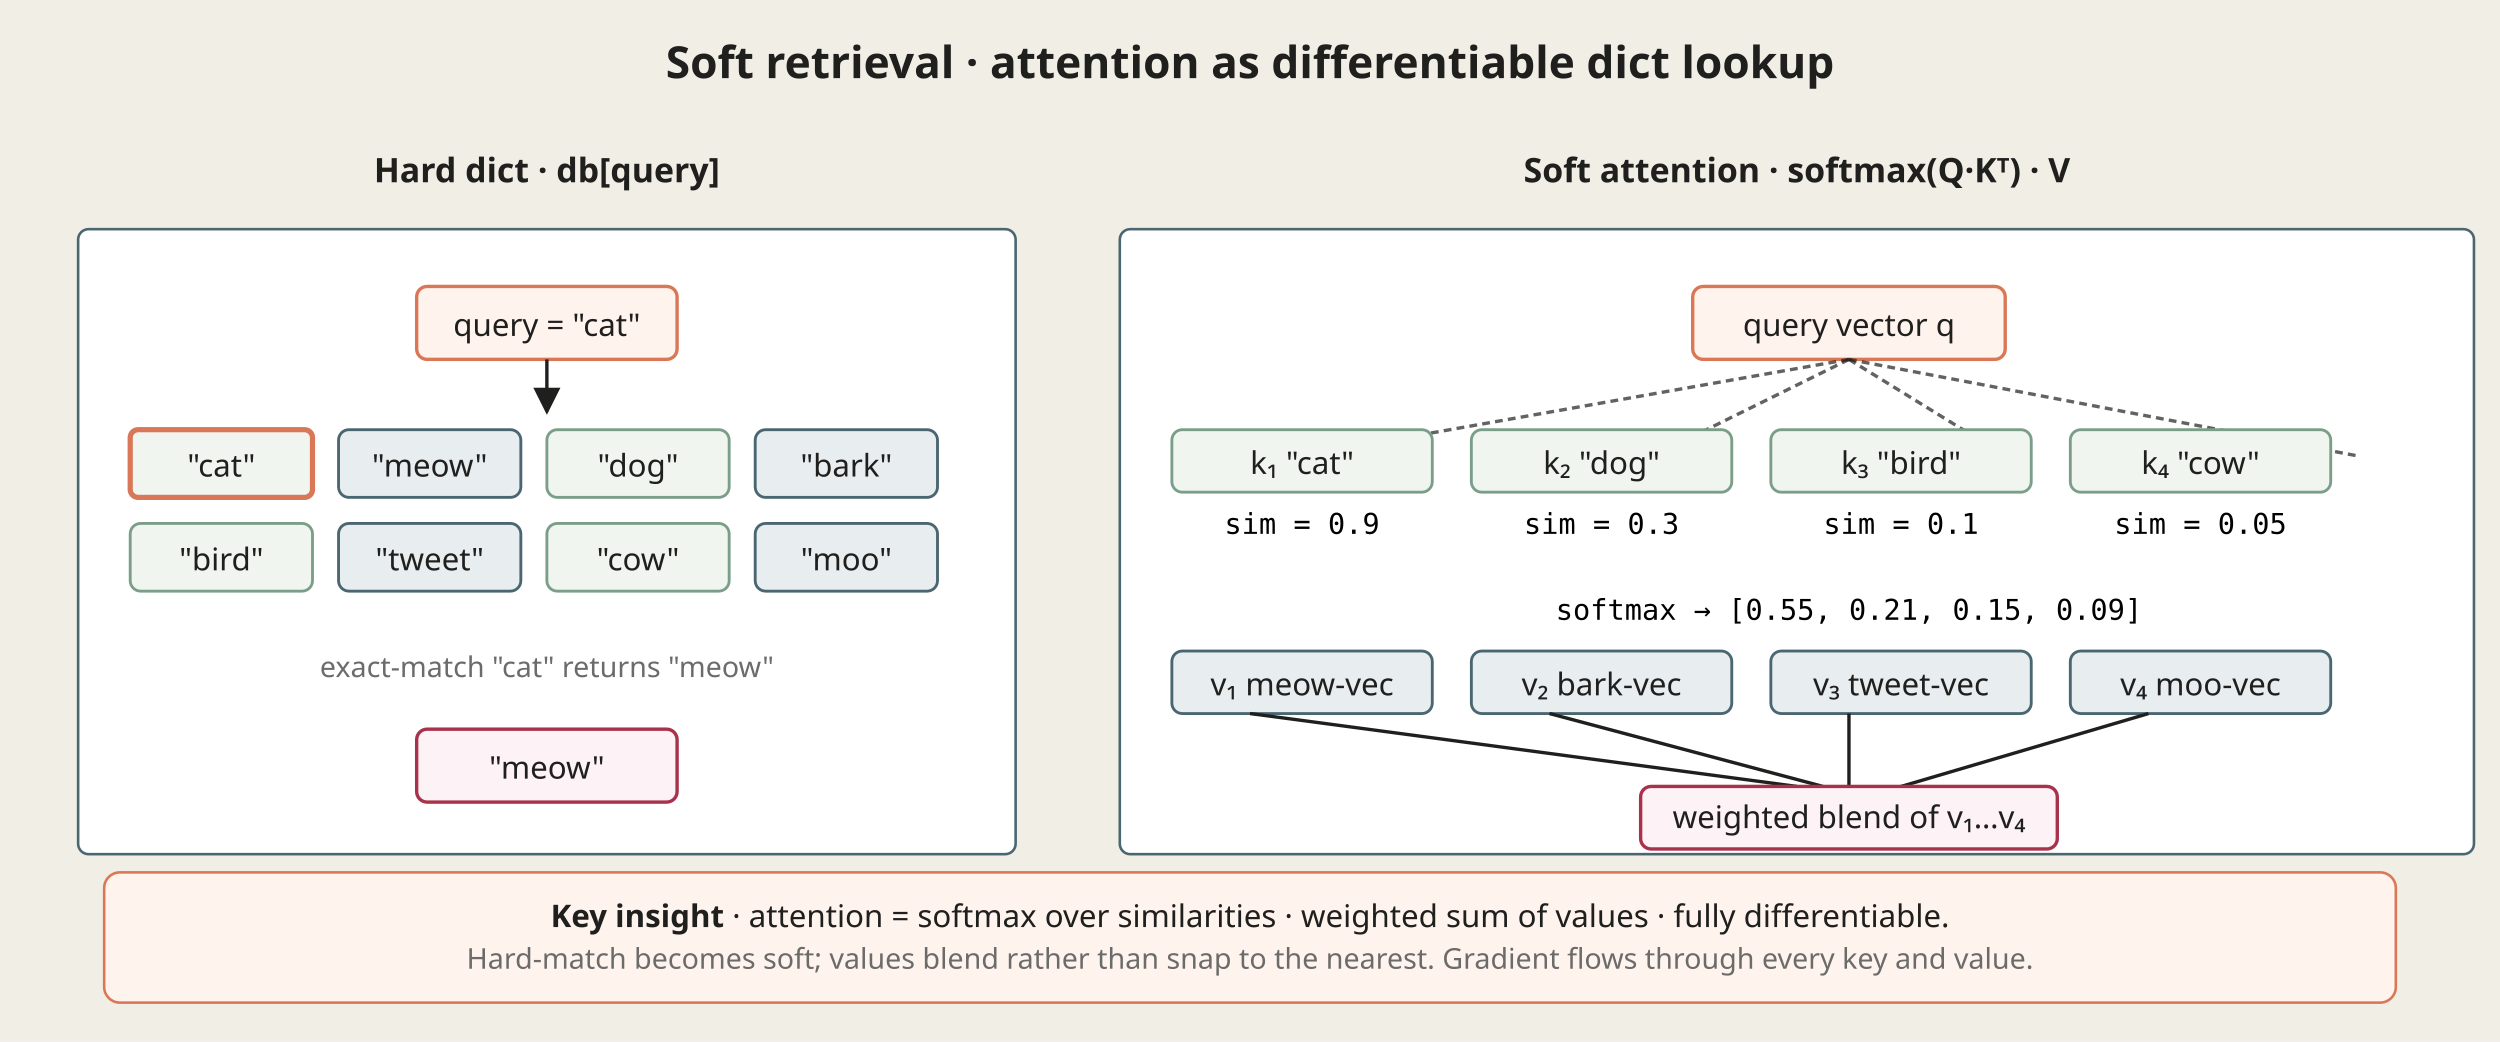
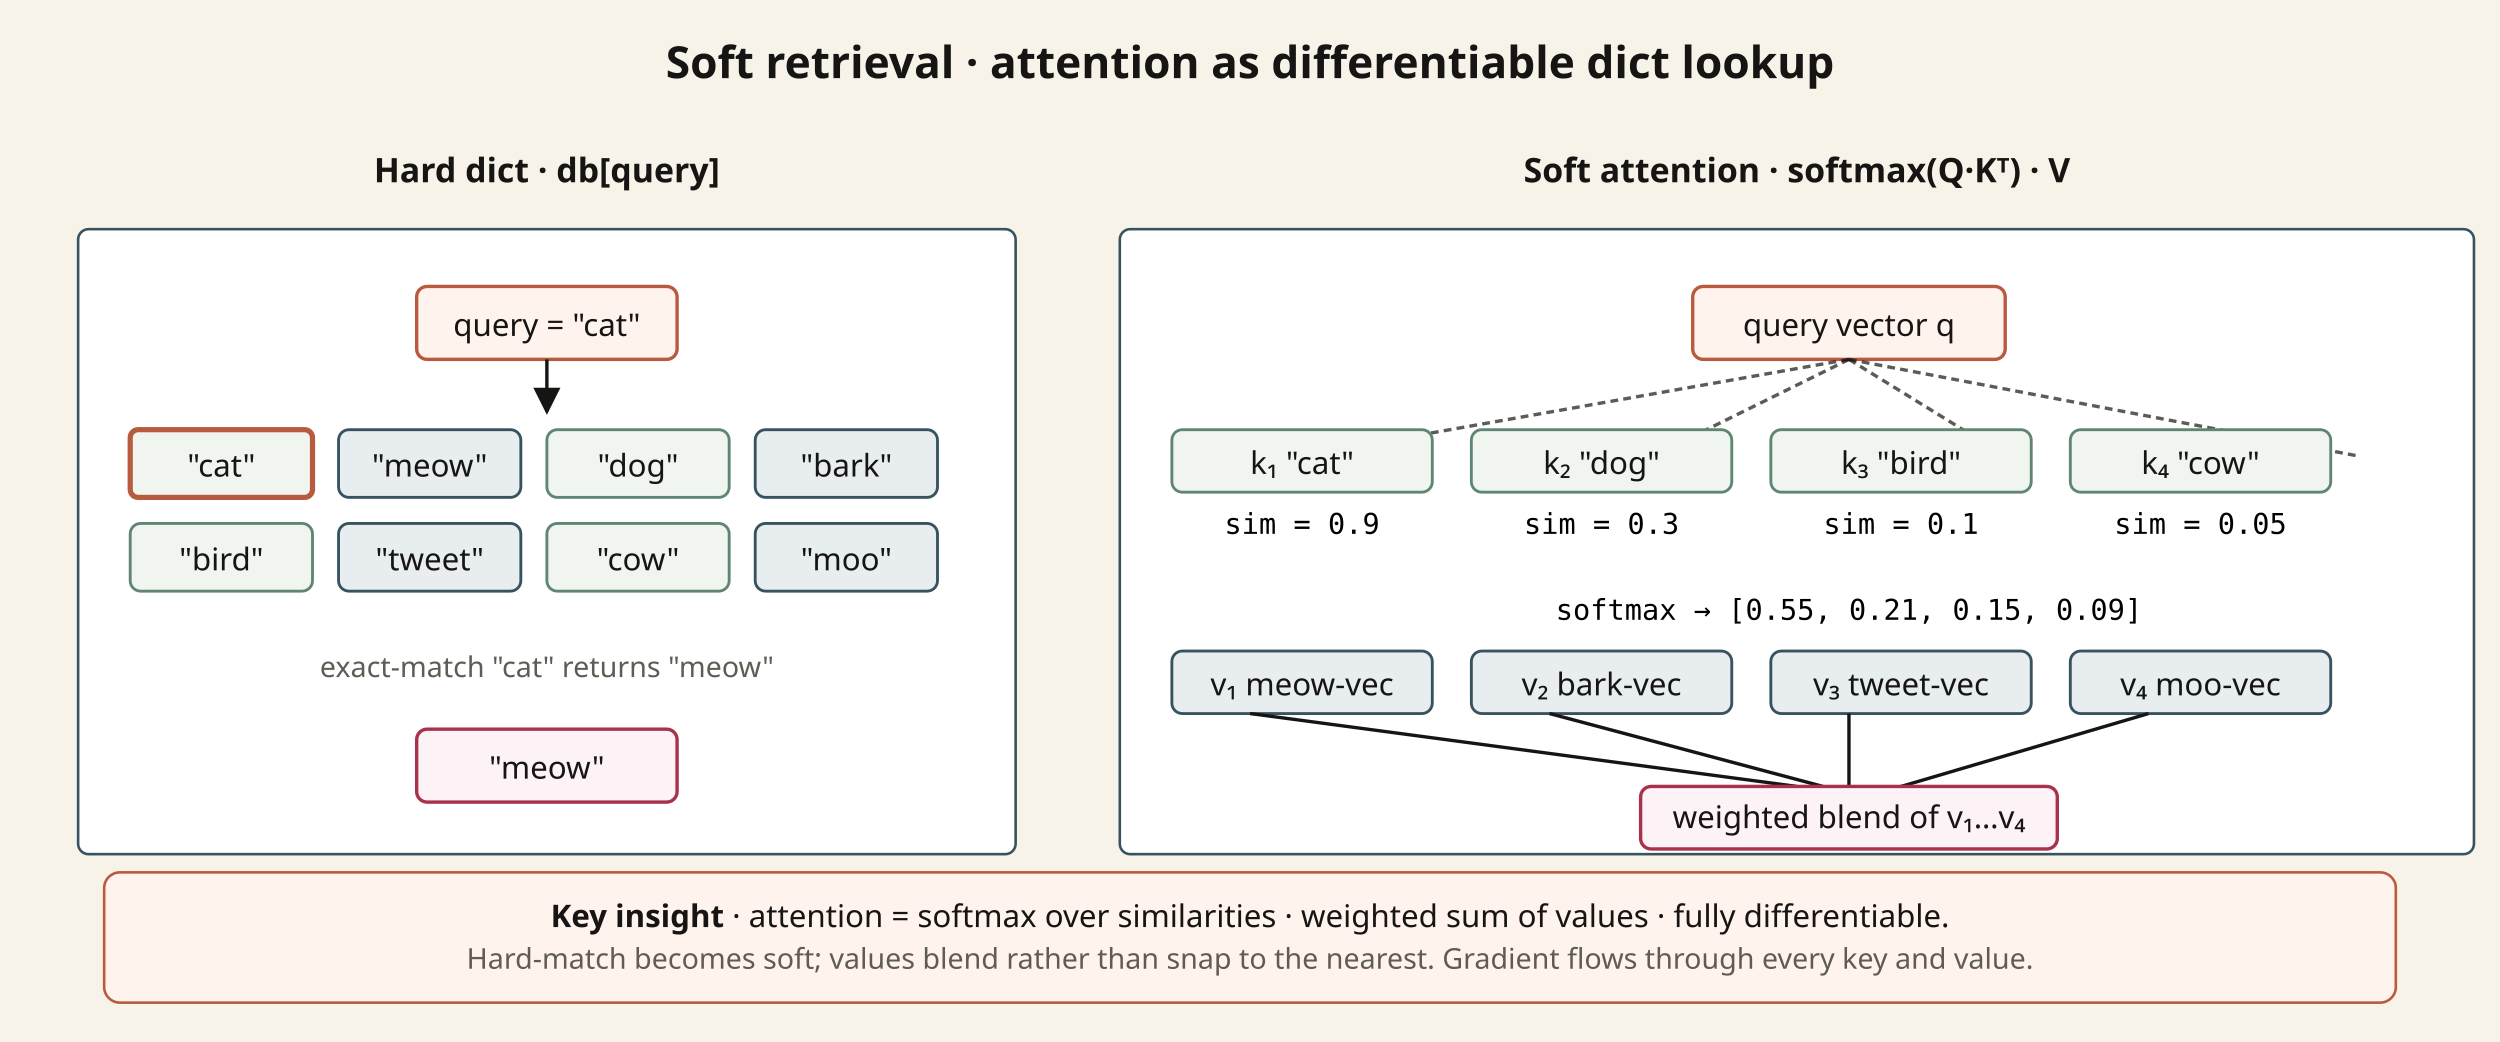
<svg xmlns="http://www.w3.org/2000/svg" viewBox="0 0 960 400" font-family="Work Sans, system-ui, sans-serif">
  <style>
-     .bg { fill: #F0EEE5; }
-     .title { font-size: 17px; font-weight: 600; fill: #1F1F1E; }
-     .head { font-size: 13px; font-weight: 600; fill: #1F1F1E; }
-     .body { font-size: 12px; fill: #1F1F1E; }
+     .bg { fill: #F7F3E9; }
+     .title { font-size: 17px; font-weight: 600; fill: #161513; }
+     .head { font-size: 13px; font-weight: 600; fill: #161513; }
+     .body { font-size: 12px; fill: #161513; }
    .mono { font-family: "IBM Plex Mono", monospace; font-size: 11px; }
-     .caption { font-size: 11px; fill: #6B6B69; }
-     .box { fill: white; stroke: #4A6670; stroke-width: 1; rx: 4; }
-     .query { fill: #FFF3EE; stroke: #D97757; stroke-width: 1.3; rx: 4; }
-     .key { fill: #F0F5EF; stroke: #7B9E89; stroke-width: 1.1; rx: 4; }
-     .value { fill: #E8EDEF; stroke: #4A6670; stroke-width: 1.1; rx: 4; }
+     .caption { font-size: 11px; fill: #5F5C54; }
+     .box { fill: white; stroke: #37535F; stroke-width: 1; rx: 4; }
+     .query { fill: #FFF3EE; stroke: #B85A3E; stroke-width: 1.3; rx: 4; }
+     .key { fill: #F0F5EF; stroke: #5F8573; stroke-width: 1.1; rx: 4; }
+     .value { fill: #E8EDEF; stroke: #37535F; stroke-width: 1.1; rx: 4; }
    .out { fill: #FDF2F6; stroke: #A8324B; stroke-width: 1.3; rx: 4; }
-     .arrow { stroke: #1F1F1E; stroke-width: 1.3; fill: none; }
+     .arrow { stroke: #161513; stroke-width: 1.3; fill: none; }
    .soft-arrow { stroke-dasharray: 3 2; opacity: 0.7; }
  </style>
  <rect class="bg" width="960" height="400" />
  <text x="480" y="30" class="title" text-anchor="middle">Soft retrieval · attention as differentiable dict lookup</text>
  <g transform="translate(30,70)">
    <text x="180" y="0" class="head" text-anchor="middle">Hard dict · db[query]</text>
    <rect class="box" x="0" y="18" width="360" height="240" />
    <rect class="query" x="130" y="40" width="100" height="28" />
    <text x="180" y="59" class="body" text-anchor="middle">query = "cat"</text>
    <path class="arrow" d="M180 68 L180 88" marker-end="url(#arr)" />
    <g transform="translate(20,95)">
      <rect class="key" x="0" y="0" width="70" height="26" />
      <text x="35" y="18" class="body" text-anchor="middle">"cat"</text>
      <rect class="value" x="80" y="0" width="70" height="26" />
      <text x="115" y="18" class="body" text-anchor="middle">"meow"</text>
      <rect class="key" x="160" y="0" width="70" height="26" />
      <text x="195" y="18" class="body" text-anchor="middle">"dog"</text>
      <rect class="value" x="240" y="0" width="70" height="26" />
      <text x="275" y="18" class="body" text-anchor="middle">"bark"</text>
    </g>
    <g transform="translate(20,131)">
      <rect class="key" x="0" y="0" width="70" height="26" />
      <text x="35" y="18" class="body" text-anchor="middle">"bird"</text>
      <rect class="value" x="80" y="0" width="70" height="26" />
      <text x="115" y="18" class="body" text-anchor="middle">"tweet"</text>
      <rect class="key" x="160" y="0" width="70" height="26" />
      <text x="195" y="18" class="body" text-anchor="middle">"cow"</text>
      <rect class="value" x="240" y="0" width="70" height="26" />
      <text x="275" y="18" class="body" text-anchor="middle">"moo"</text>
    </g>
-     <rect x="20" y="95" width="70" height="26" fill="none" stroke="#D97757" stroke-width="2" rx="3" />
+     <rect x="20" y="95" width="70" height="26" fill="none" stroke="#B85A3E" stroke-width="2" rx="3" />
    <text x="180" y="190" class="caption" text-anchor="middle">exact-match "cat" returns "meow"</text>
    <rect class="out" x="130" y="210" width="100" height="28" />
    <text x="180" y="229" class="body" text-anchor="middle">"meow"</text>
  </g>
  <g transform="translate(430,70)">
    <text x="260" y="0" class="head" text-anchor="middle">Soft attention · softmax(Q·Kᵀ) · V</text>
    <rect class="box" x="0" y="18" width="520" height="240" />
    <rect class="query" x="220" y="40" width="120" height="28" />
    <text x="280" y="59" class="body" text-anchor="middle">query vector q</text>
    <path class="arrow soft-arrow" d="M280 68 L70 105" />
    <path class="arrow soft-arrow" d="M280 68 L205 105" />
    <path class="arrow soft-arrow" d="M280 68 L340 105" />
    <path class="arrow soft-arrow" d="M280 68 L475 105" />
    <g transform="translate(20,95)">
      <rect class="key" x="0" y="0" width="100" height="24" />
      <text x="50" y="17" class="body" text-anchor="middle">k₁ "cat"</text>
      <text x="50" y="40" class="mono" text-anchor="middle">sim = 0.9</text>
      <rect class="key" x="115" y="0" width="100" height="24" />
      <text x="165" y="17" class="body" text-anchor="middle">k₂ "dog"</text>
      <text x="165" y="40" class="mono" text-anchor="middle">sim = 0.3</text>
      <rect class="key" x="230" y="0" width="100" height="24" />
      <text x="280" y="17" class="body" text-anchor="middle">k₃ "bird"</text>
      <text x="280" y="40" class="mono" text-anchor="middle">sim = 0.1</text>
      <rect class="key" x="345" y="0" width="100" height="24" />
      <text x="395" y="17" class="body" text-anchor="middle">k₄ "cow"</text>
      <text x="395" y="40" class="mono" text-anchor="middle">sim = 0.05</text>
    </g>
    <text x="280" y="168" class="mono" text-anchor="middle">softmax → [0.55, 0.21, 0.15, 0.09]</text>
    <g transform="translate(20,180)">
      <rect class="value" x="0" y="0" width="100" height="24" />
      <text x="50" y="17" class="body" text-anchor="middle">v₁ meow-vec</text>
      <rect class="value" x="115" y="0" width="100" height="24" />
      <text x="165" y="17" class="body" text-anchor="middle">v₂ bark-vec</text>
      <rect class="value" x="230" y="0" width="100" height="24" />
      <text x="280" y="17" class="body" text-anchor="middle">v₃ tweet-vec</text>
      <rect class="value" x="345" y="0" width="100" height="24" />
      <text x="395" y="17" class="body" text-anchor="middle">v₄ moo-vec</text>
    </g>
    <path class="arrow" d="M50 204 L260 232" />
    <path class="arrow" d="M165 204 L270 232" />
    <path class="arrow" d="M280 204 L280 232" />
    <path class="arrow" d="M395 204 L300 232" />
    <rect class="out" x="200" y="232" width="160" height="24" />
    <text x="280" y="248" class="body" text-anchor="middle">weighted blend of v₁…v₄</text>
  </g>
-   <rect x="40" y="335" width="880" height="50" fill="#FFF3EE" stroke="#D97757" stroke-width="1" rx="6" />
+   <rect x="40" y="335" width="880" height="50" fill="#FFF3EE" stroke="#B85A3E" stroke-width="1" rx="6" />
  <text x="480" y="356" class="body" text-anchor="middle">
    <tspan font-weight="600">Key insight</tspan> · attention = softmax over similarities · weighted sum of values · fully differentiable.</text>
  <text x="480" y="372" class="caption" text-anchor="middle">Hard-match becomes soft; values blend rather than snap to the nearest. Gradient flows through every key and value.</text>
  <defs>
    <marker id="arr" markerWidth="8" markerHeight="8" refX="7" refY="4" orient="auto">
-       <polygon points="0 0, 8 4, 0 8" fill="#1F1F1E" />
+       <polygon points="0 0, 8 4, 0 8" fill="#161513" />
    </marker>
  </defs>
</svg>
